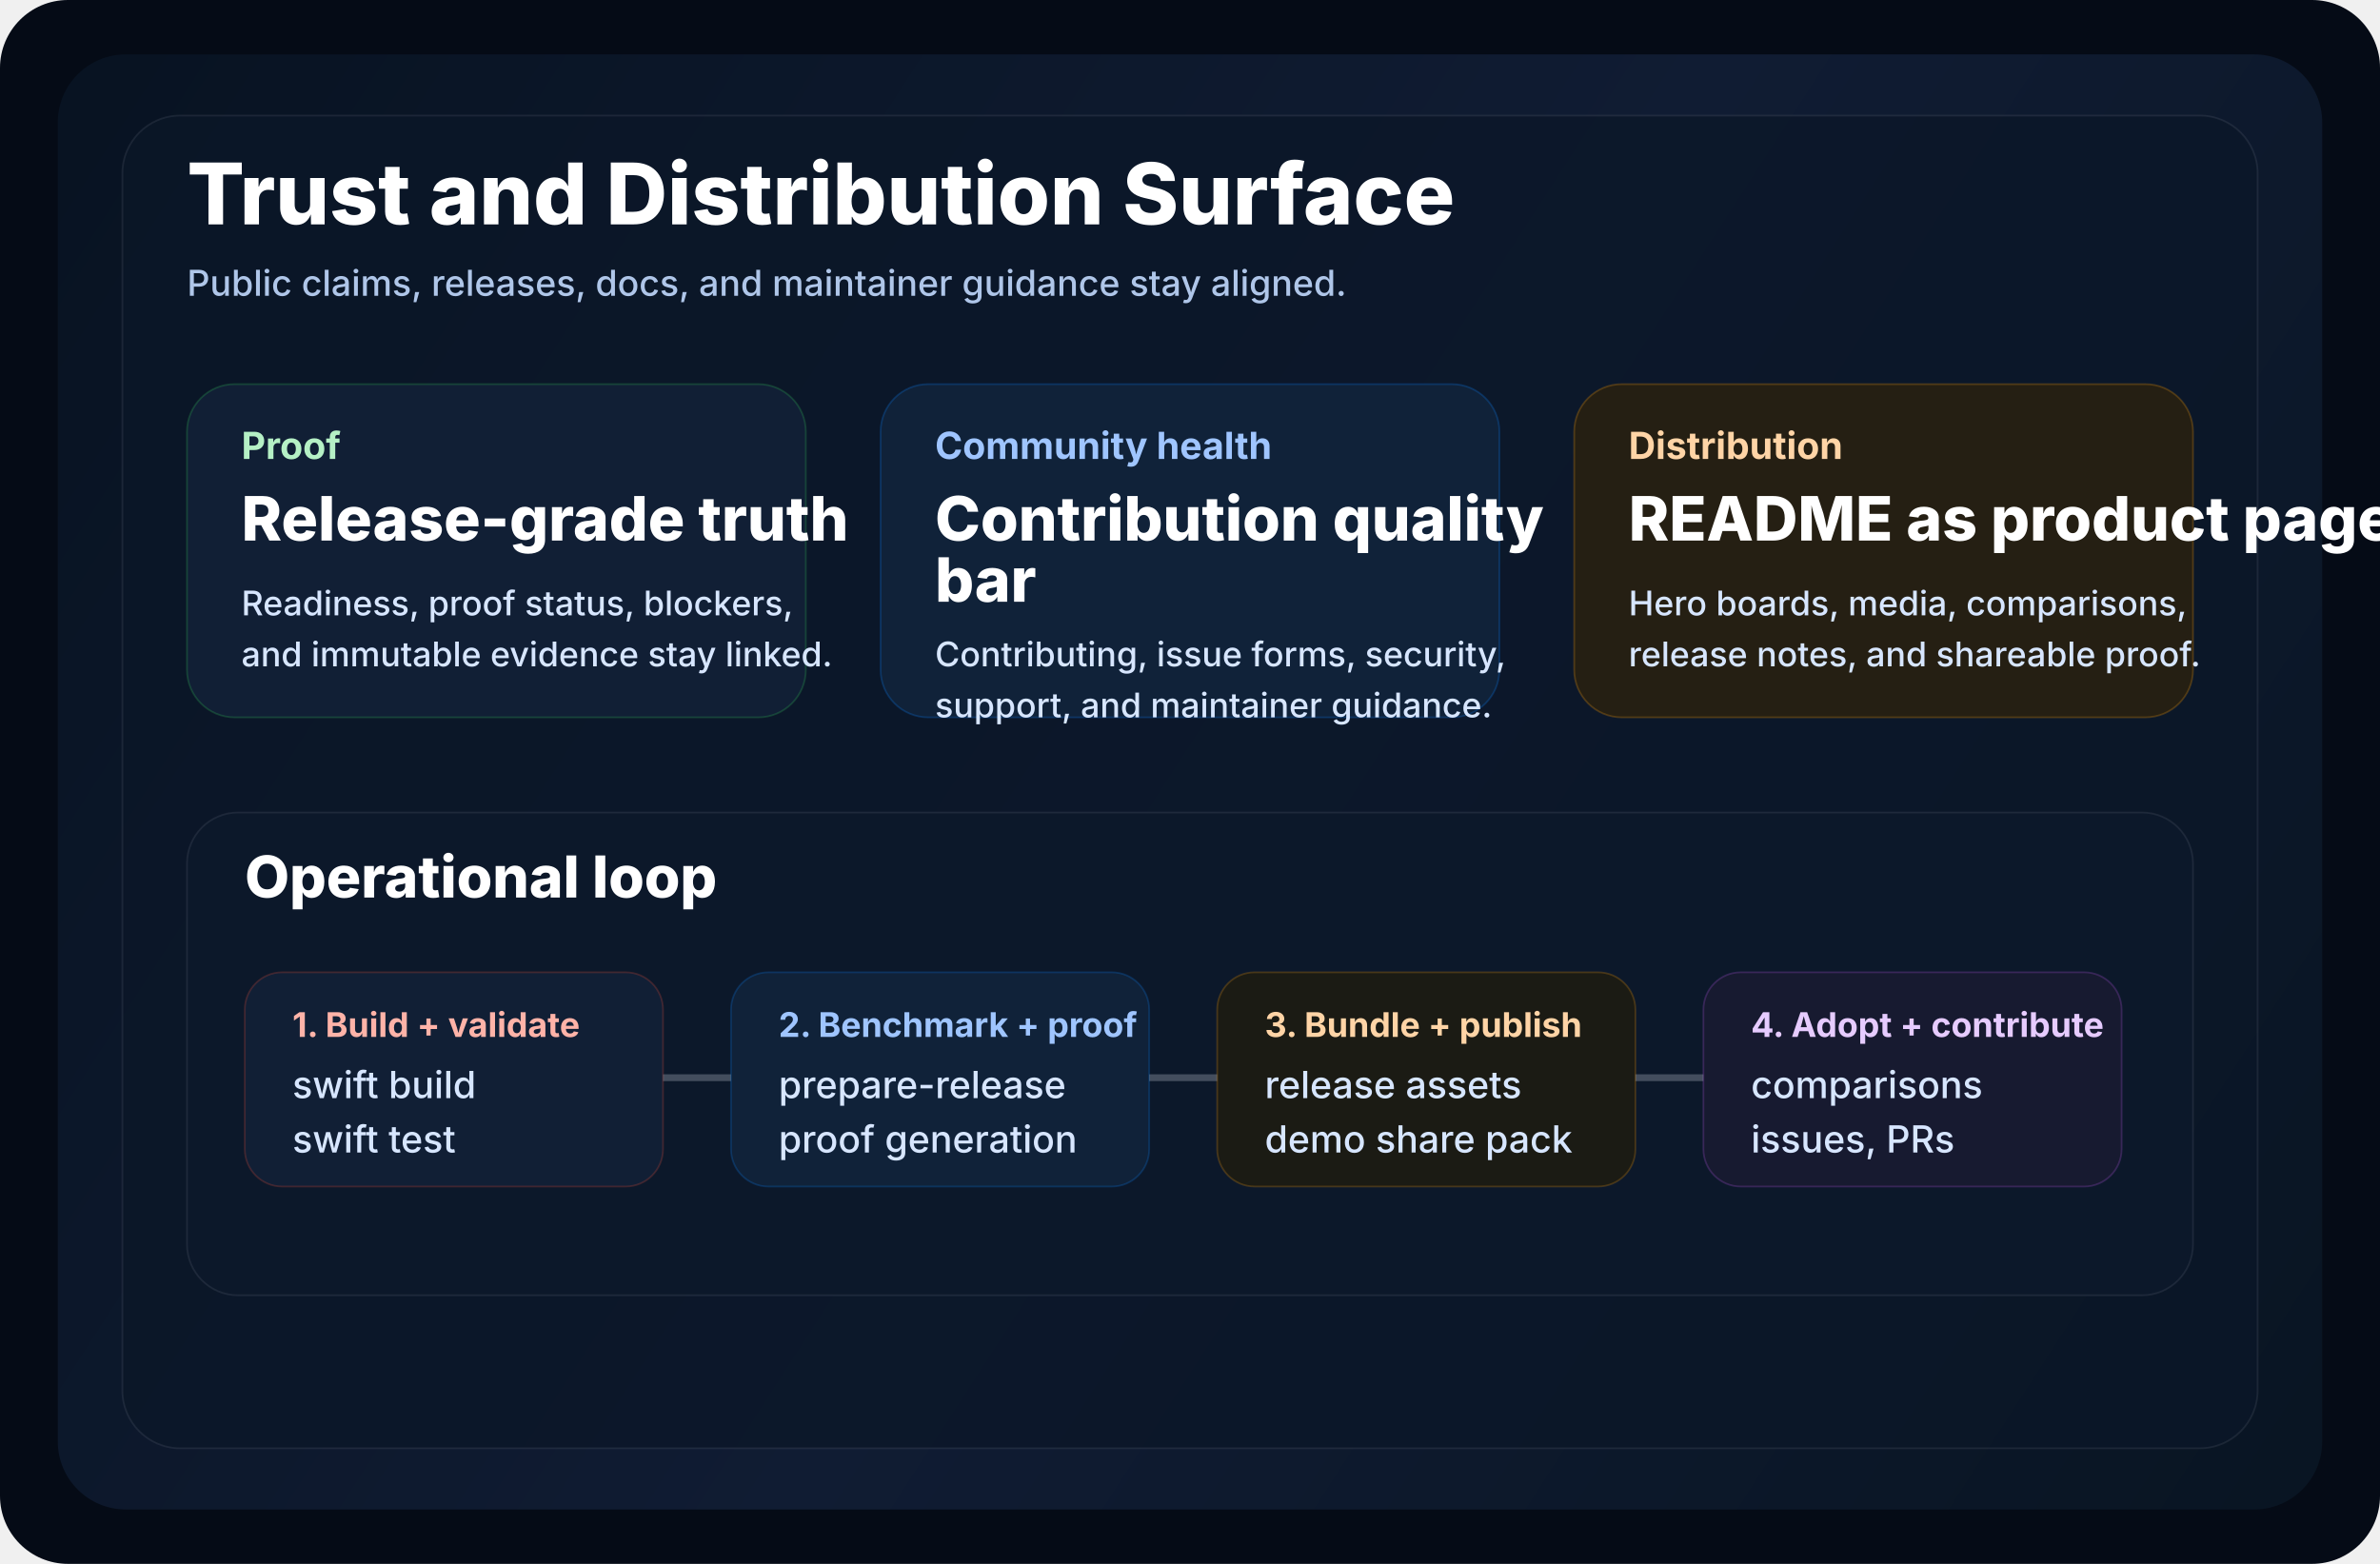
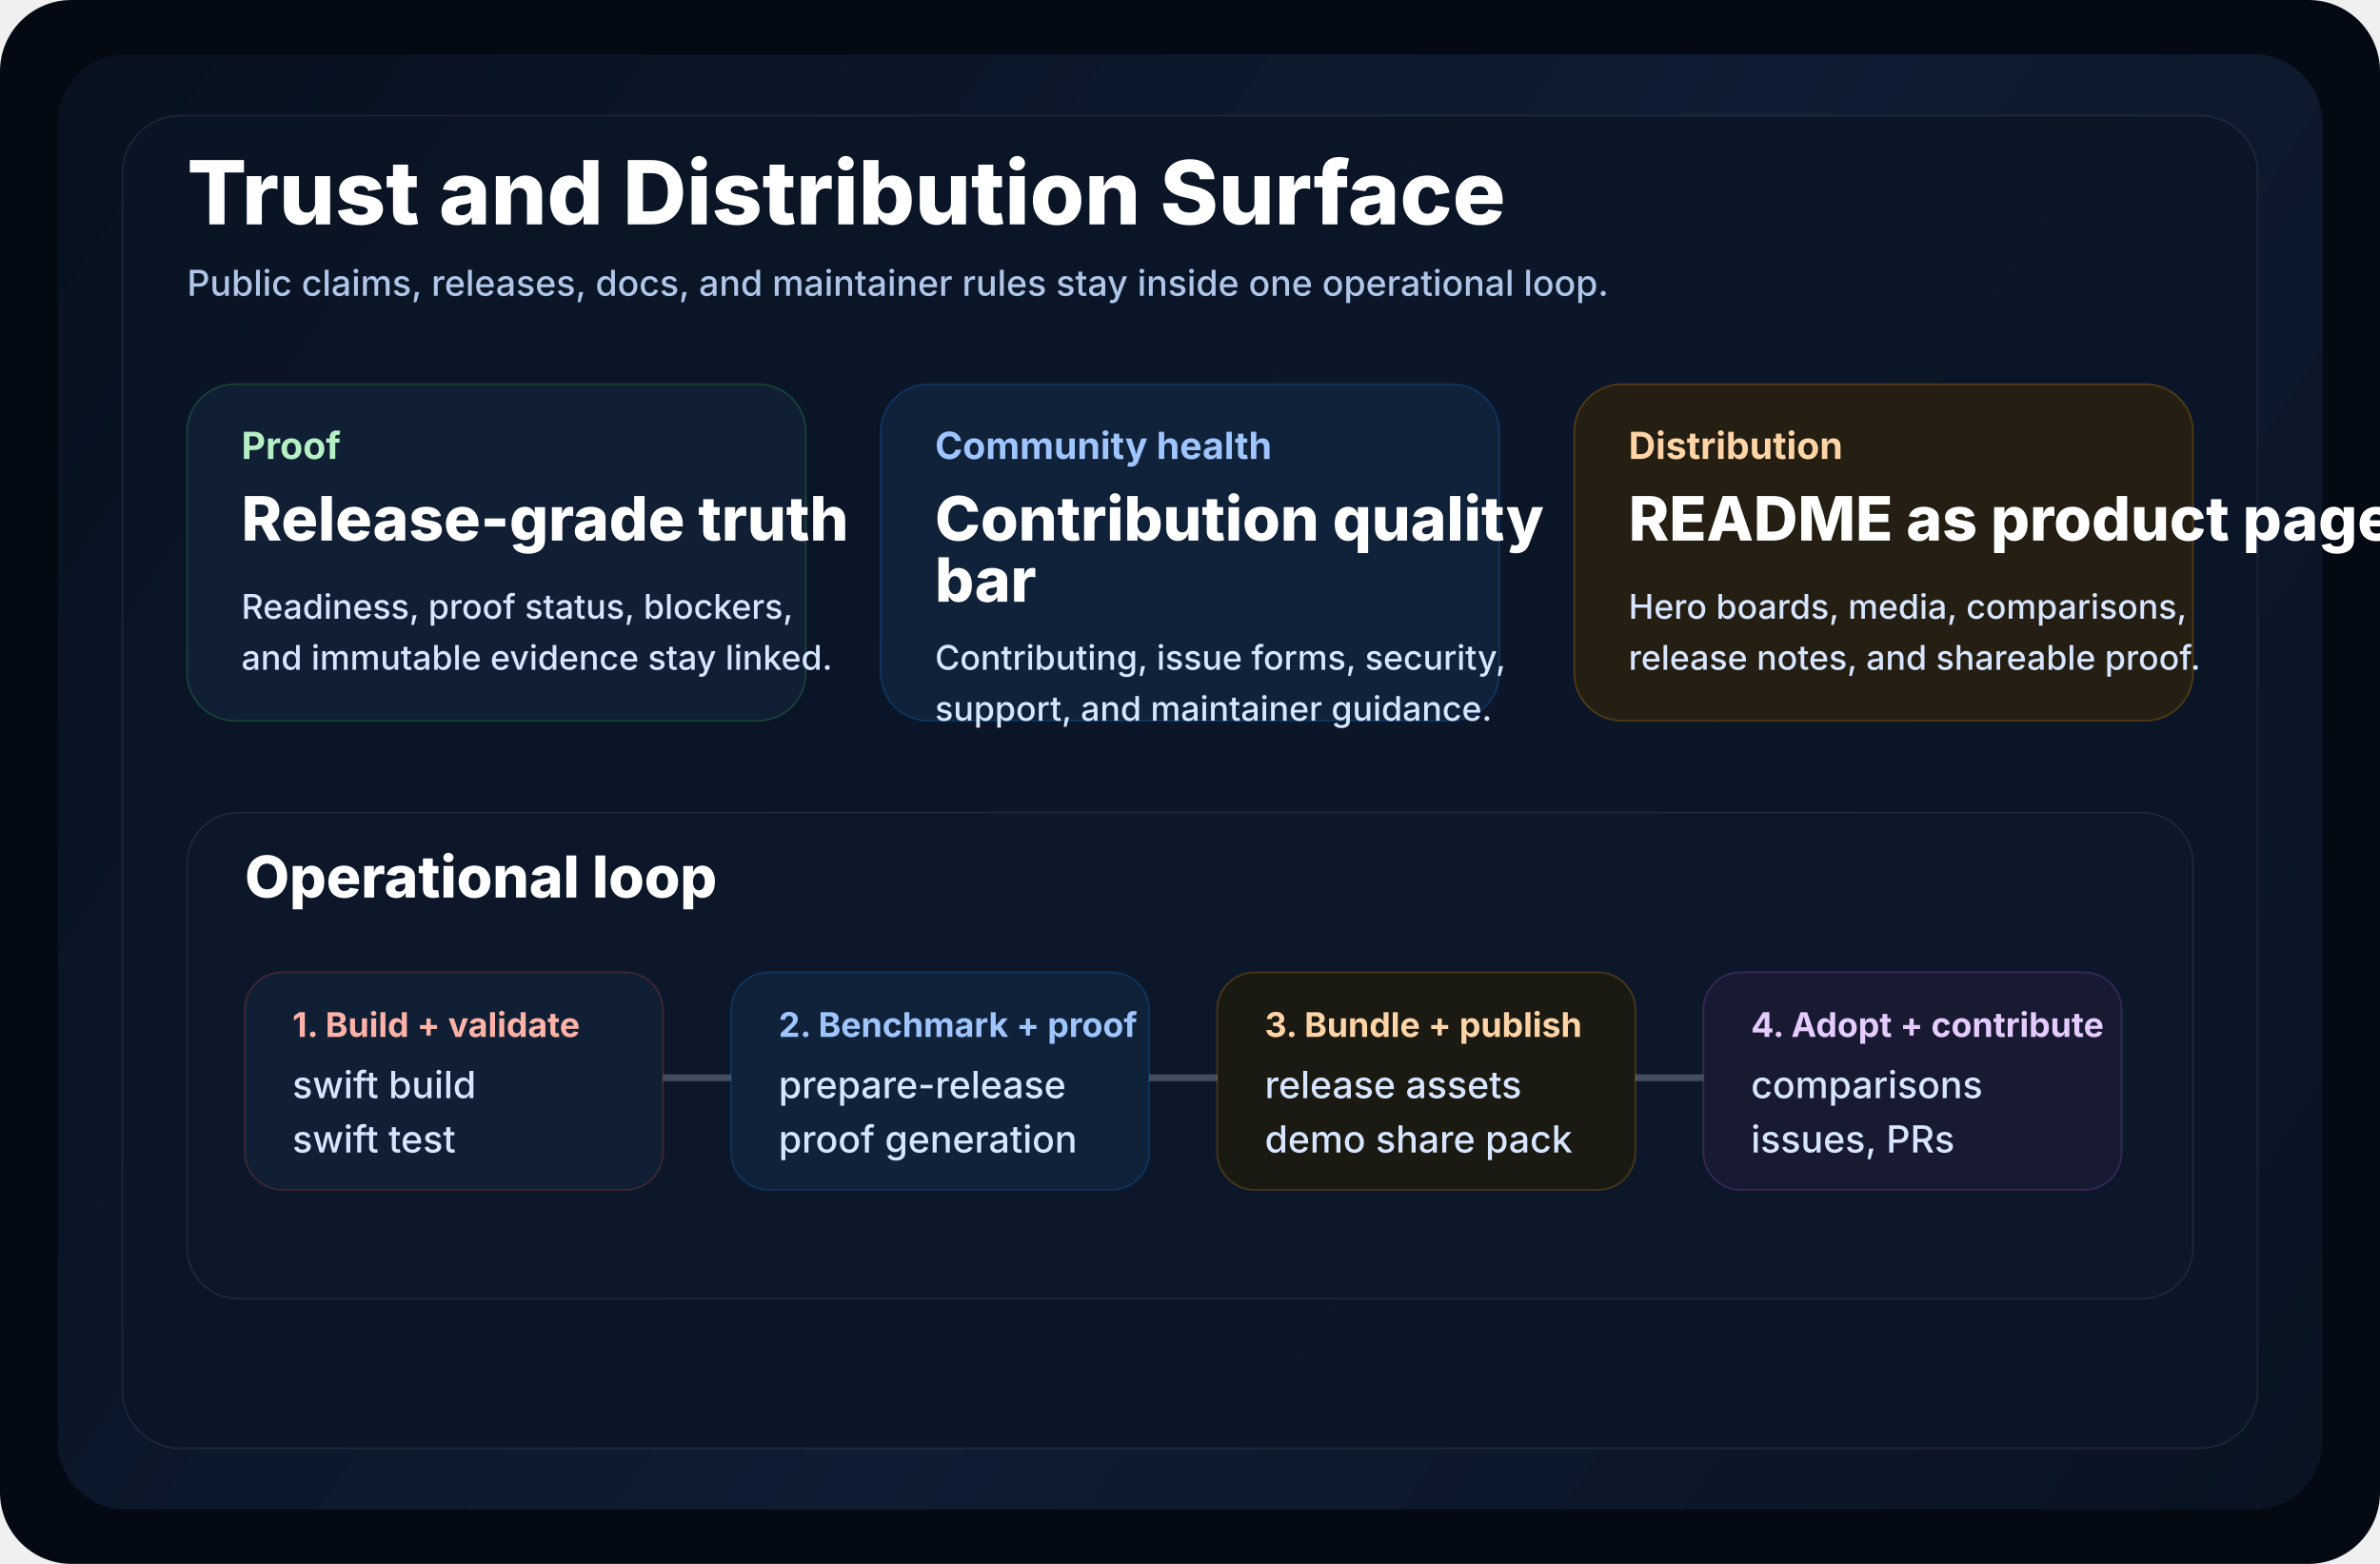
<svg xmlns="http://www.w3.org/2000/svg" width="1400" height="920" viewBox="0 0 1400 920" fill="none" preserveAspectRatio="xMidYMid meet">
  <defs>
-     <linearGradient id="bg" x1="62" y1="46" x2="1342" y2="874" gradientUnits="userSpaceOnUse">
-       <stop stop-color="#081322" />
-       <stop offset="0.52" stop-color="#101C33" />
-       <stop offset="1" stop-color="#091523" />
+     <linearGradient id="trust-bg" x1="60" y1="42" x2="1344" y2="882" gradientUnits="userSpaceOnUse">
+       <stop stop-color="#07111F" />
+       <stop offset="0.54" stop-color="#0F1C33" />
+       <stop offset="1" stop-color="#091322" />
    </linearGradient>
  </defs>
-   <rect width="1400" height="920" rx="40" fill="#050B16" />
-   <rect x="34" y="32" width="1332" height="856" rx="40" fill="url(#bg)" />
-   <rect x="72" y="68" width="1256" height="784" rx="34" fill="#0B1728" fill-opacity="0.76" stroke="#F2F7FF" stroke-opacity="0.08" />
+   <rect width="1400" height="920" rx="42" fill="#040A14" />
+   <rect x="34" y="32" width="1332" height="856" rx="40" fill="url(#trust-bg)" />
+   <rect x="72" y="68" width="1256" height="784" rx="34" fill="#0A1526" fill-opacity="0.82" stroke="#F3F7FF" stroke-opacity="0.08" />
  <g font-family="-apple-system, BlinkMacSystemFont, 'Segoe UI', sans-serif">
-     <text x="110" y="132" fill="#FFFFFF" font-size="50" font-weight="800">Trust and Distribution Surface</text>
-     <text x="110" y="174" fill="#AFC6E9" font-size="21" font-weight="500">Public claims, releases, docs, and maintainer guidance stay aligned.</text>
-     <rect x="110" y="226" width="364" height="196" rx="28" fill="#111F35" stroke="#34C759" stroke-opacity="0.24" />
+     <text x="110" y="132" fill="#FFFFFF" font-size="52" font-weight="800">Trust and Distribution Surface</text>
+     <text x="110" y="174" fill="#AFC6E9" font-size="21" font-weight="500">Public claims, releases, docs, and maintainer rules stay inside one operational loop.</text>
+     <rect x="110" y="226" width="364" height="198" rx="28" fill="#111F35" stroke="#34C759" stroke-opacity="0.24" />
    <text x="142" y="270" fill="#B5F0C5" font-size="22" font-weight="700">Proof</text>
    <text x="142" y="318" fill="#FFFFFF" font-size="36" font-weight="800">Release-grade truth</text>
-     <text x="142" y="362" fill="#D7E6FF" font-size="20" font-weight="500">Readiness, proof status, blockers,</text>
-     <text x="142" y="392" fill="#D7E6FF" font-size="20" font-weight="500">and immutable evidence stay linked.</text>
-     <rect x="518" y="226" width="364" height="196" rx="28" fill="#102239" stroke="#0A84FF" stroke-opacity="0.24" />
+     <text x="142" y="364" fill="#D7E6FF" font-size="20" font-weight="500">Readiness, proof status, blockers,</text>
+     <text x="142" y="394" fill="#D7E6FF" font-size="20" font-weight="500">and immutable evidence stay linked.</text>
+     <rect x="518" y="226" width="364" height="198" rx="28" fill="#102239" stroke="#0A84FF" stroke-opacity="0.24" />
    <text x="550" y="270" fill="#9FC5FF" font-size="22" font-weight="700">Community health</text>
    <text x="550" y="318" fill="#FFFFFF" font-size="36" font-weight="800">Contribution quality</text>
    <text x="550" y="354" fill="#FFFFFF" font-size="36" font-weight="800">bar</text>
-     <text x="550" y="392" fill="#D7E6FF" font-size="20" font-weight="500">Contributing, issue forms, security,</text>
-     <text x="550" y="422" fill="#D7E6FF" font-size="20" font-weight="500">support, and maintainer guidance.</text>
-     <rect x="926" y="226" width="364" height="196" rx="28" fill="#251F13" stroke="#FF9F0A" stroke-opacity="0.24" />
+     <text x="550" y="394" fill="#D7E6FF" font-size="20" font-weight="500">Contributing, issue forms, security,</text>
+     <text x="550" y="424" fill="#D7E6FF" font-size="20" font-weight="500">support, and maintainer guidance.</text>
+     <rect x="926" y="226" width="364" height="198" rx="28" fill="#251F13" stroke="#FF9F0A" stroke-opacity="0.24" />
    <text x="958" y="270" fill="#FFD4A6" font-size="22" font-weight="700">Distribution</text>
    <text x="958" y="318" fill="#FFFFFF" font-size="36" font-weight="800">README as product page</text>
-     <text x="958" y="362" fill="#D7E6FF" font-size="20" font-weight="500">Hero boards, media, comparisons,</text>
-     <text x="958" y="392" fill="#D7E6FF" font-size="20" font-weight="500">release notes, and shareable proof.</text>
-     <rect x="110" y="478" width="1180" height="284" rx="30" fill="#0C182A" stroke="#F2F7FF" stroke-opacity="0.08" />
+     <text x="958" y="364" fill="#D7E6FF" font-size="20" font-weight="500">Hero boards, media, comparisons,</text>
+     <text x="958" y="394" fill="#D7E6FF" font-size="20" font-weight="500">release notes, and shareable proof.</text>
+     <rect x="110" y="478" width="1180" height="286" rx="30" fill="#0C182A" stroke="#F3F7FF" stroke-opacity="0.08" />
    <text x="144" y="528" fill="#FFFFFF" font-size="34" font-weight="800">Operational loop</text>
-     <rect x="144" y="572" width="246" height="126" rx="22" fill="#111F35" stroke="#F05138" stroke-opacity="0.22" />
+     <rect x="144" y="572" width="246" height="128" rx="22" fill="#111F35" stroke="#F05138" stroke-opacity="0.22" />
    <text x="172" y="610" fill="#FFB3A8" font-size="20" font-weight="700">1. Build + validate</text>
    <text x="172" y="646" fill="#D7E6FF" font-size="22" font-weight="500">swift build</text>
    <text x="172" y="678" fill="#D7E6FF" font-size="22" font-weight="500">swift test</text>
-     <rect x="430" y="572" width="246" height="126" rx="22" fill="#102239" stroke="#0A84FF" stroke-opacity="0.22" />
+     <rect x="430" y="572" width="246" height="128" rx="22" fill="#102239" stroke="#0A84FF" stroke-opacity="0.22" />
    <text x="458" y="610" fill="#9FC5FF" font-size="20" font-weight="700">2. Benchmark + proof</text>
    <text x="458" y="646" fill="#D7E6FF" font-size="22" font-weight="500">prepare-release</text>
    <text x="458" y="678" fill="#D7E6FF" font-size="22" font-weight="500">proof generation</text>
-     <rect x="716" y="572" width="246" height="126" rx="22" fill="#1B1B14" stroke="#FF9F0A" stroke-opacity="0.22" />
+     <rect x="716" y="572" width="246" height="128" rx="22" fill="#1B1A12" stroke="#FF9F0A" stroke-opacity="0.22" />
    <text x="744" y="610" fill="#FFD4A6" font-size="20" font-weight="700">3. Bundle + publish</text>
    <text x="744" y="646" fill="#D7E6FF" font-size="22" font-weight="500">release assets</text>
    <text x="744" y="678" fill="#D7E6FF" font-size="22" font-weight="500">demo share pack</text>
-     <rect x="1002" y="572" width="246" height="126" rx="22" fill="#171A30" stroke="#BF5AF2" stroke-opacity="0.22" />
+     <rect x="1002" y="572" width="246" height="128" rx="22" fill="#171A30" stroke="#BF5AF2" stroke-opacity="0.22" />
    <text x="1030" y="610" fill="#E6CBFF" font-size="20" font-weight="700">4. Adopt + contribute</text>
    <text x="1030" y="646" fill="#D7E6FF" font-size="22" font-weight="500">comparisons</text>
    <text x="1030" y="678" fill="#D7E6FF" font-size="22" font-weight="500">issues, PRs</text>
  </g>
-   <path d="M390 634H430" stroke="#F2F7FF" stroke-opacity="0.24" stroke-width="4" />
-   <path d="M676 634H716" stroke="#F2F7FF" stroke-opacity="0.24" stroke-width="4" />
-   <path d="M962 634H1002" stroke="#F2F7FF" stroke-opacity="0.24" stroke-width="4" />
+   <path d="M390 634H430" stroke="#F3F7FF" stroke-opacity="0.24" stroke-width="4" />
+   <path d="M676 634H716" stroke="#F3F7FF" stroke-opacity="0.24" stroke-width="4" />
+   <path d="M962 634H1002" stroke="#F3F7FF" stroke-opacity="0.24" stroke-width="4" />
</svg>
